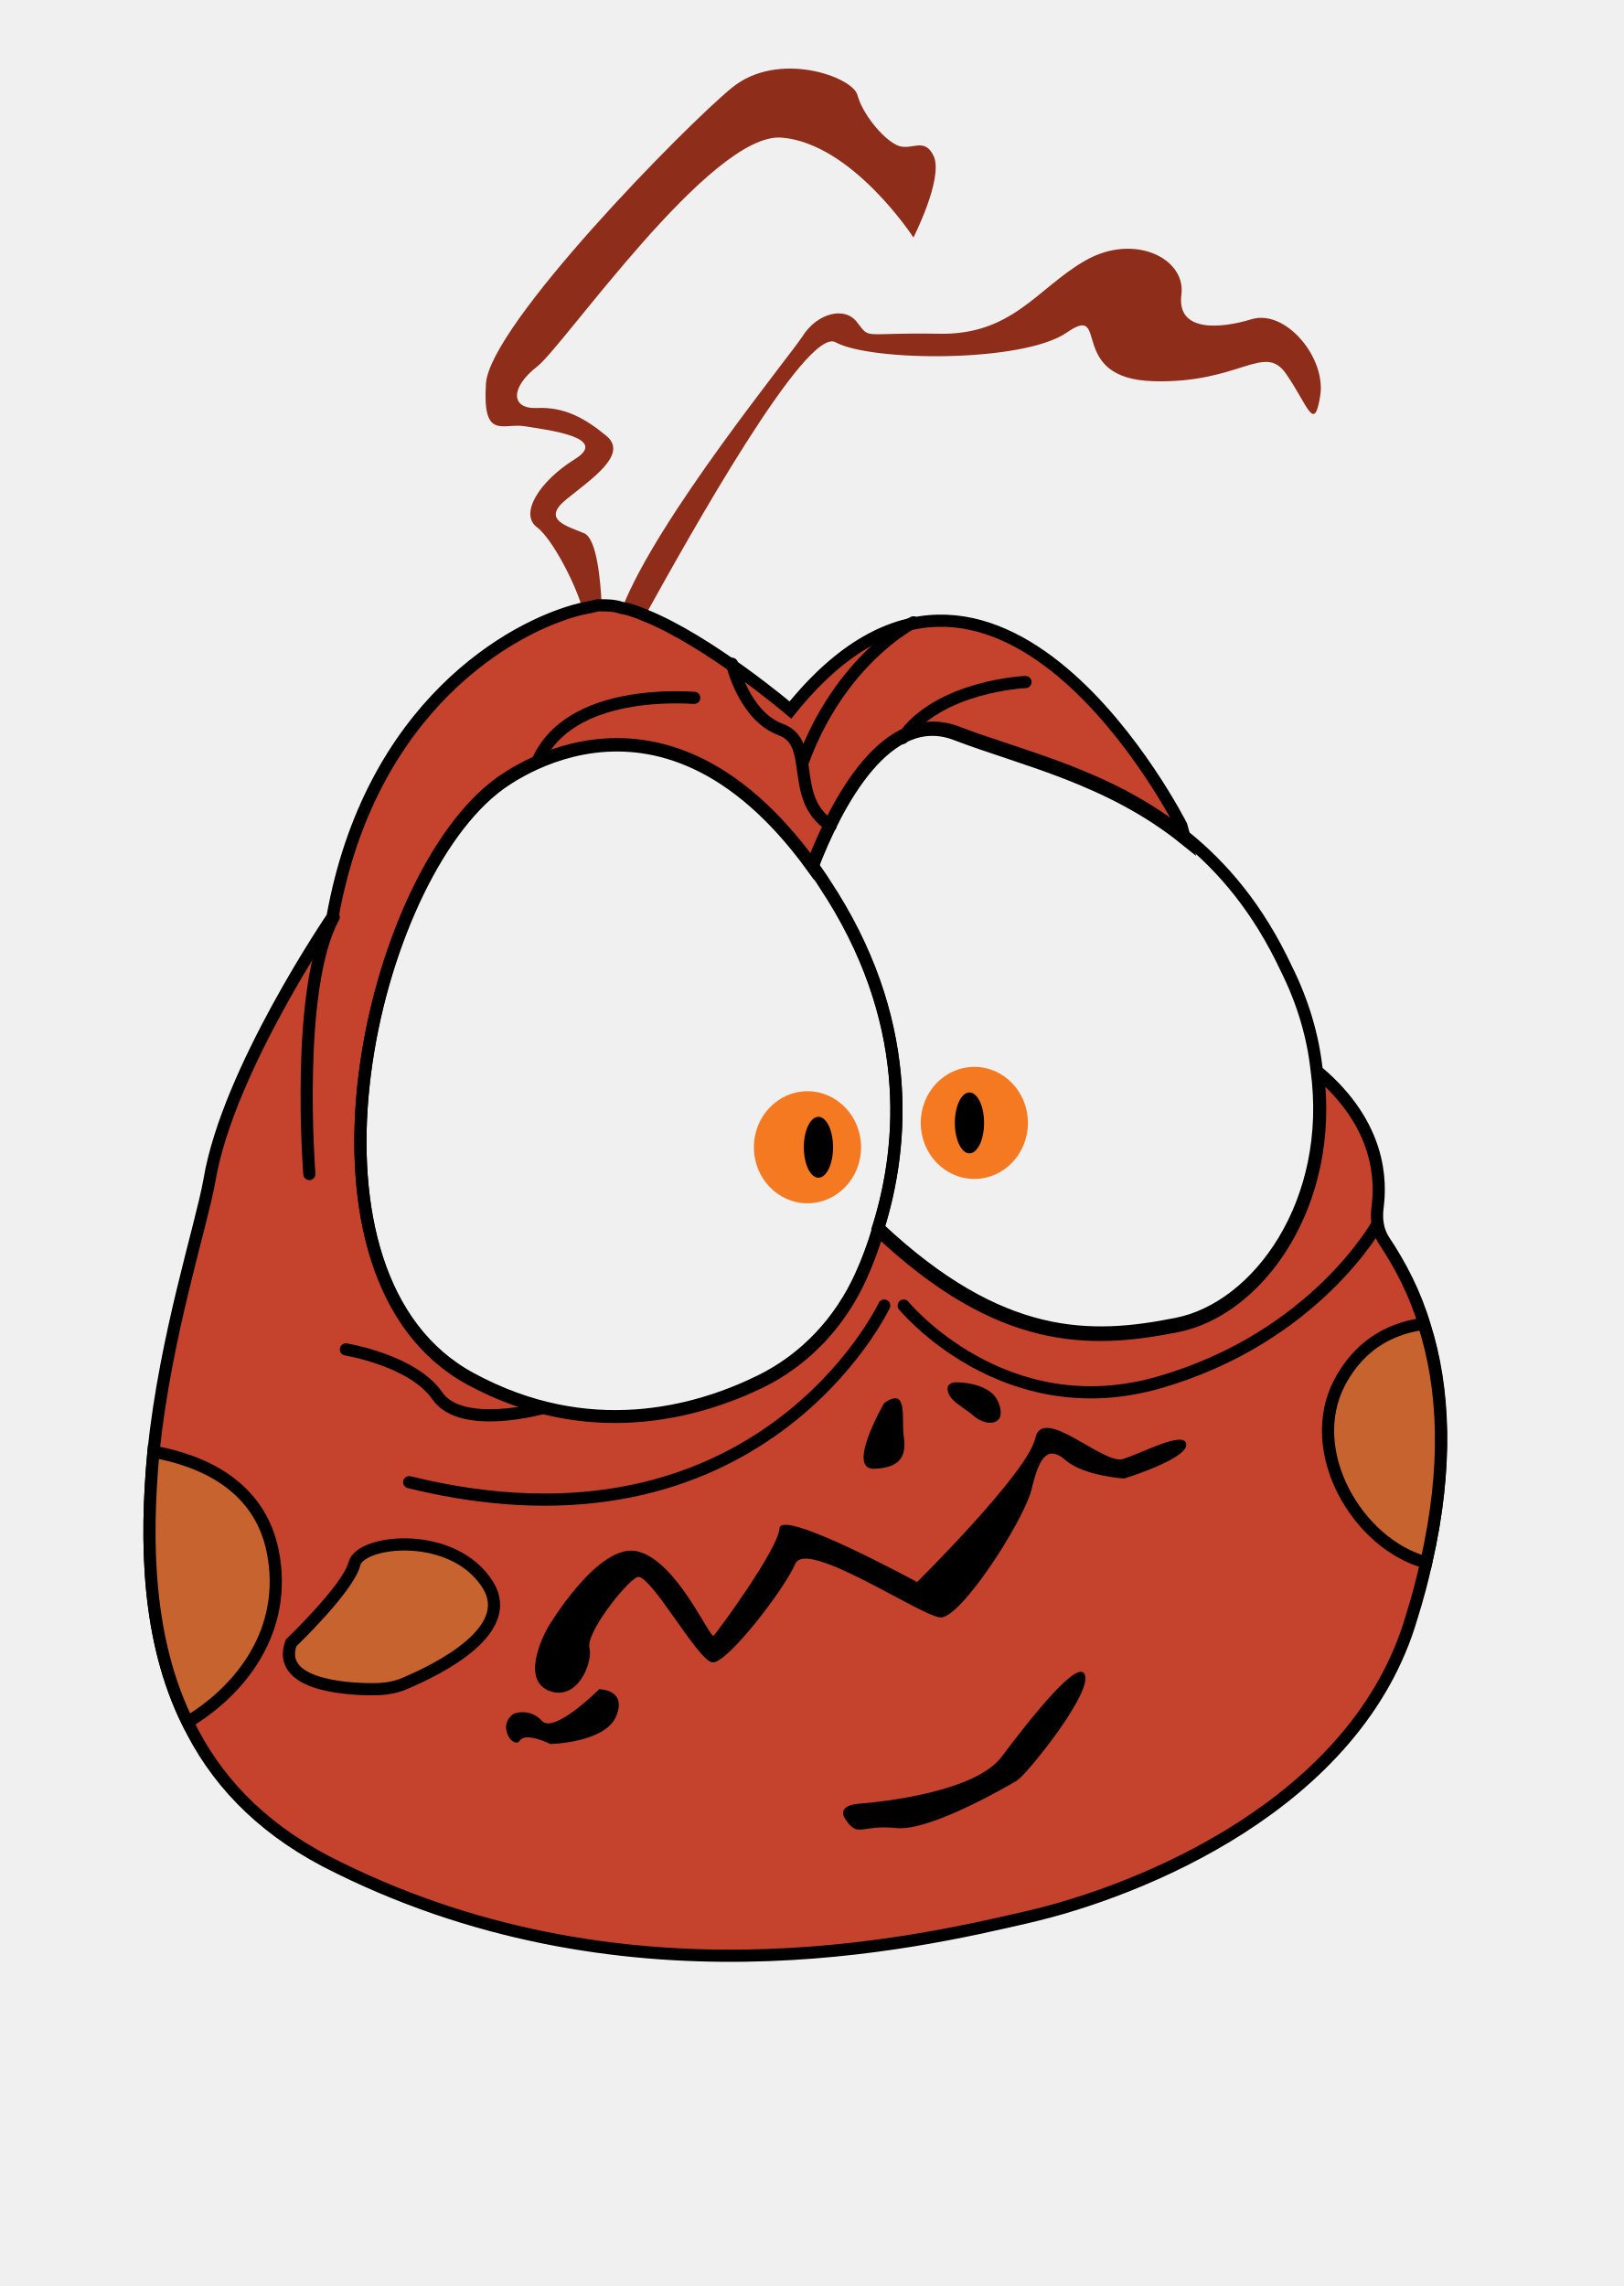
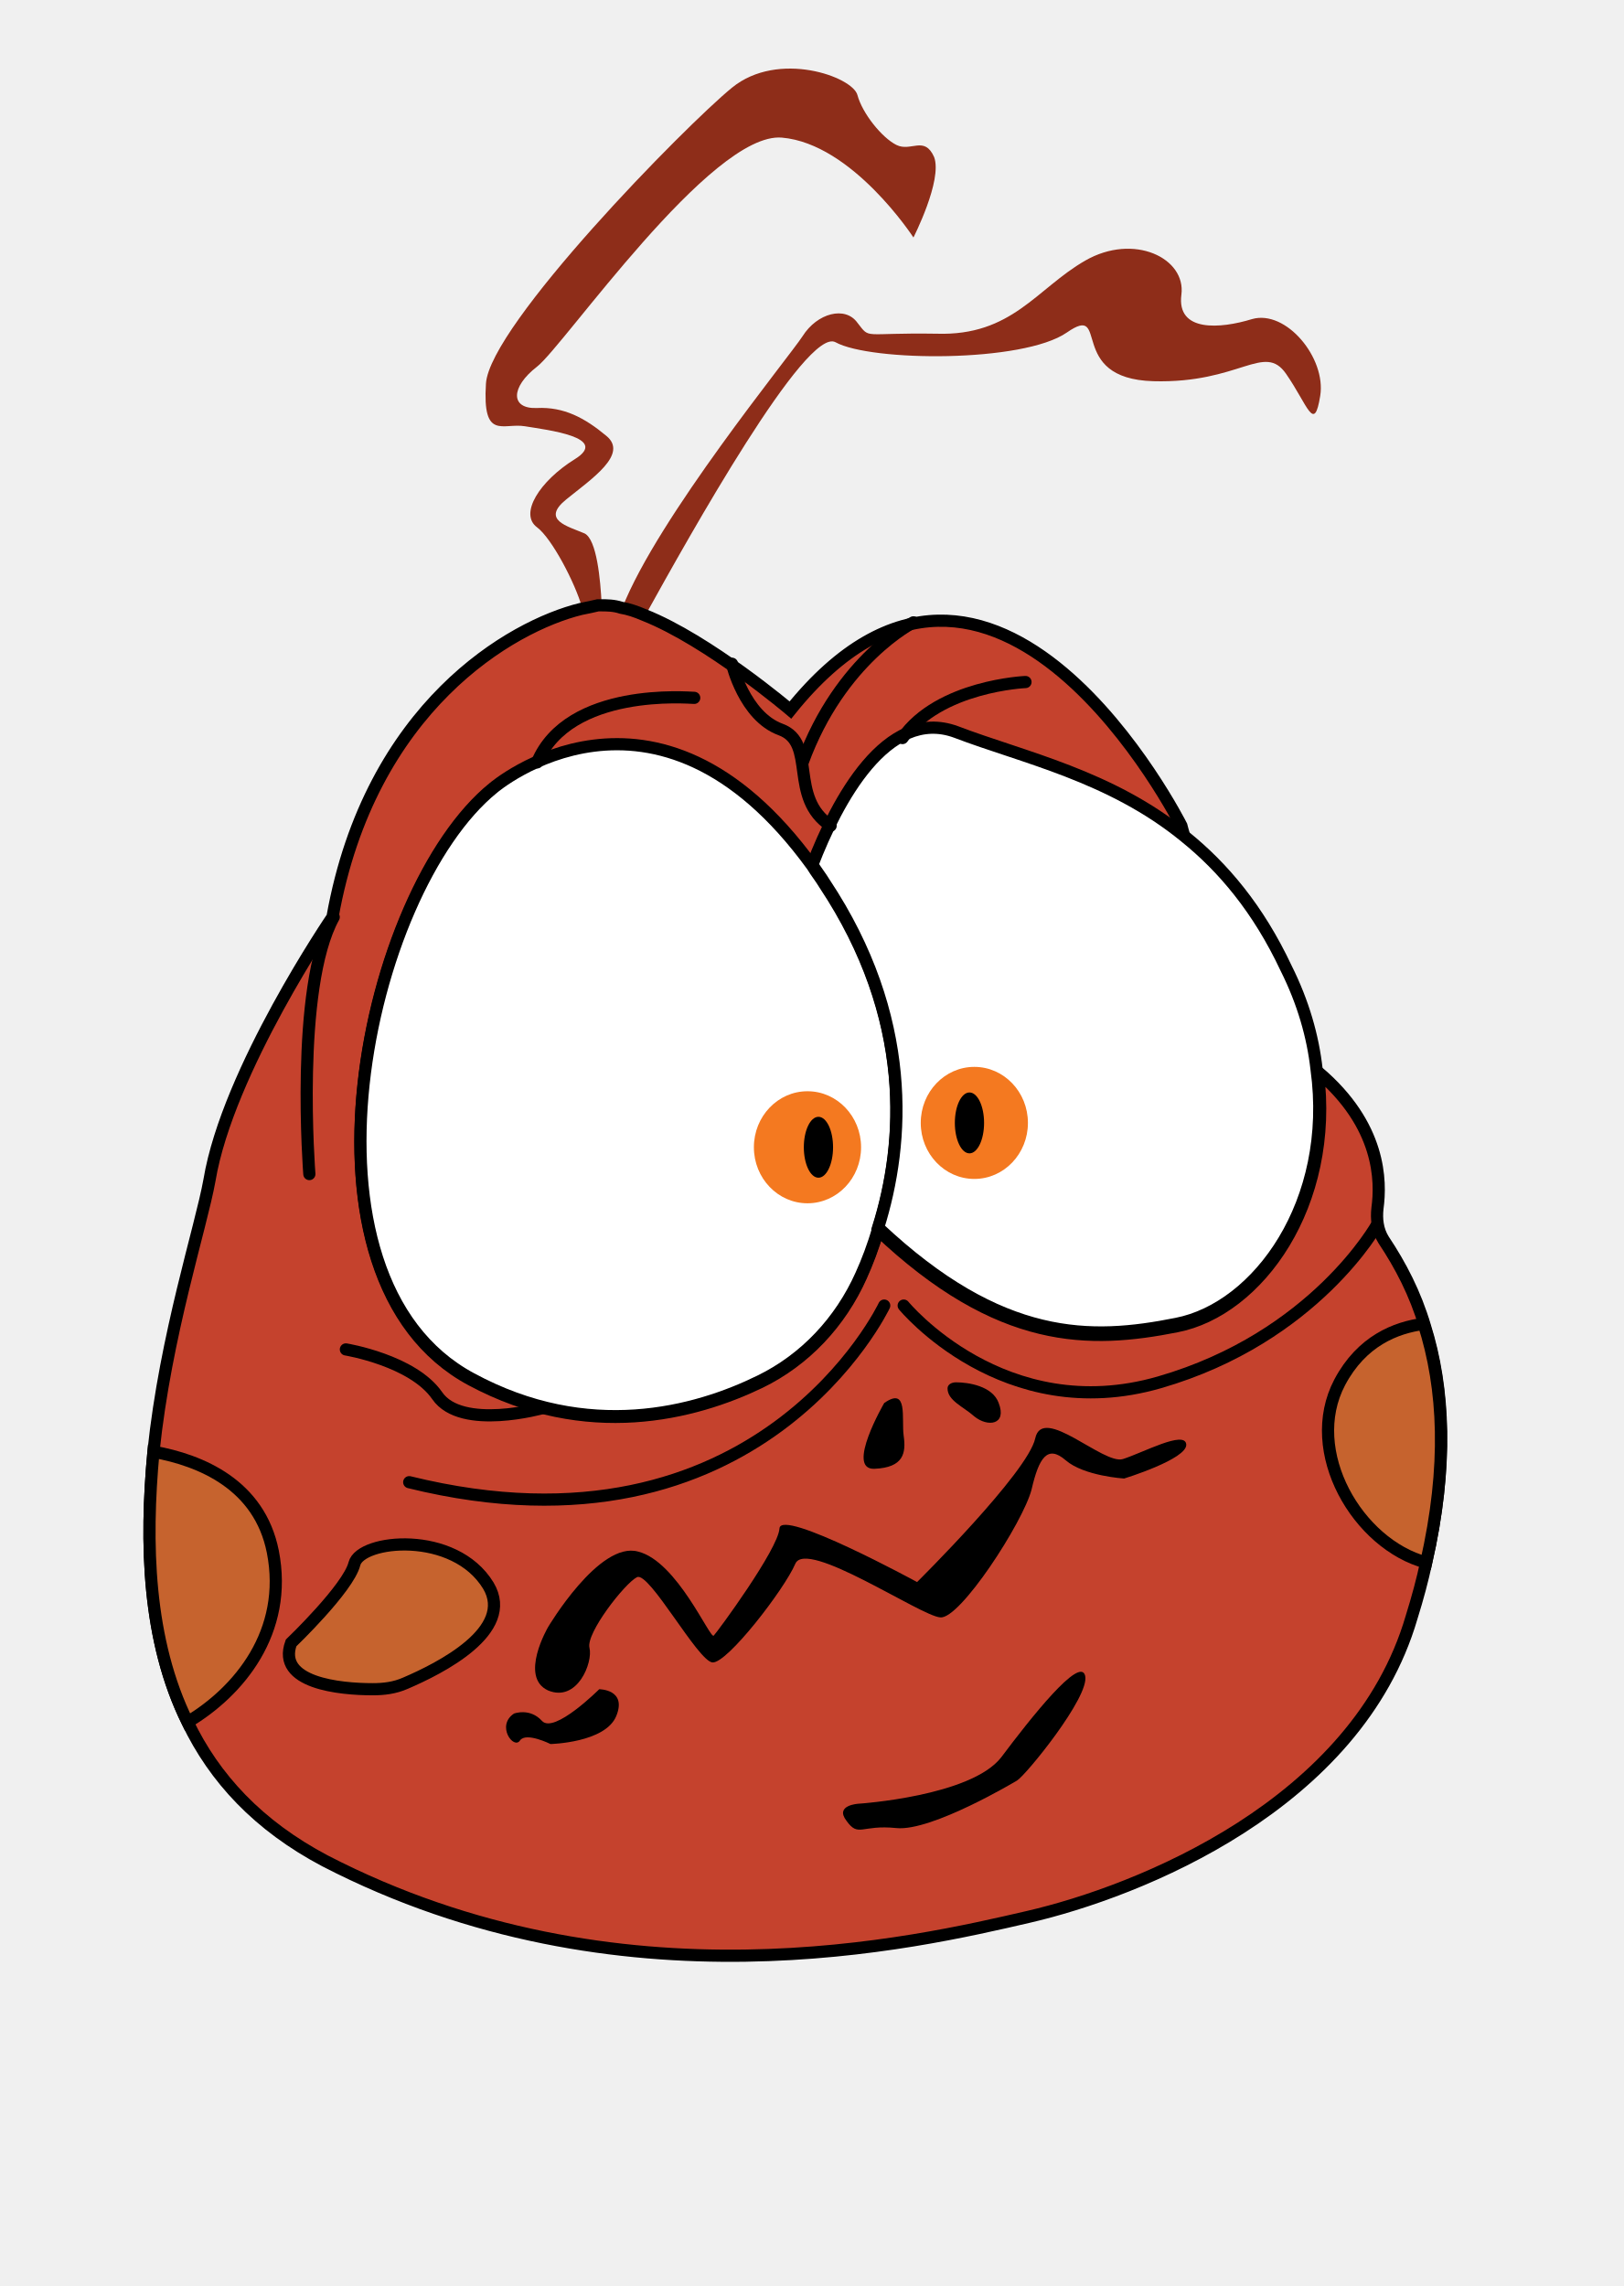
<svg xmlns="http://www.w3.org/2000/svg" version="1.1" id="Layer_1" x="0px" y="0px" viewBox="0 0 133.3 187.7" style="enable-background:new 0 0 133.3 187.7;" xml:space="preserve">
  <style type="text/css">
	.st0{fill:#8E2D19;}
	.st1{fill:#C5422D;stroke:#000000;stroke-miterlimit:10;}
	.st2{fill:#C6632E;stroke:#000000;stroke-miterlimit:10;}
	.st3{fill:none;stroke:#000000;stroke-linecap:round;stroke-miterlimit:10;}
- 	.st4{fill:#F47920;}
+ 	.st4{fill:#FFFFFF;stroke:#000000;stroke-miterlimit:10;}
+ 	.st5{fill:#FFFFFF;stroke:#000000;stroke-linecap:round;stroke-miterlimit:10;}
+ 	.st6{fill:#F47920;}
</style>
  <path class="st0" d="M108.4,32.5c-0.5,3.1-1,0.8-2.8-1.8c-1.8-2.6-3.8,0.8-10.9,0.6c-7.2-0.2-3.5-6.5-7.1-4  c-3.6,2.5-16.1,2.4-19,0.8c-2.4-1.3-12,15.9-15.6,22.4c-0.7-0.3-1.3-0.5-1.9-0.6c2.9-7.4,13.7-20.6,14.8-22.3  c1.2-1.9,3.5-2.5,4.5-1.1c1.1,1.4,0.3,0.8,6.5,0.9c6.2,0.2,8.2-3.7,12.2-6c4-2.3,8.3-0.2,7.9,2.8c-0.4,3.1,3.2,2.8,5.8,2  C105.6,25.4,108.9,29.4,108.4,32.5z" />
  <path class="st0" d="M75,19.5c0,0-5-7.7-10.8-8.2c-5.8-0.5-17.9,17.1-20.1,18.8c-2.2,1.7-2.2,3.5,0,3.4c2.2-0.1,3.9,0.8,5.7,2.3  c1.8,1.5-1.2,3.5-3.3,5.2s0.1,2.2,1.5,2.8c1,0.5,1.3,3.8,1.4,5.8c-0.1,0-0.2,0-0.2,0c-0.4,0-0.9,0.1-1.4,0.3  c-0.6-2.1-2.5-5.7-3.7-6.6c-1.5-1.1,0.2-3.8,3.1-5.6c2.9-1.8-2.3-2.4-4.1-2.7s-3.5,1.2-3.2-3.5c0.3-4.8,16.4-21.2,20.2-24.3  c3.8-3.1,9.9-0.9,10.3,0.6c0.4,1.5,2,3.5,3.2,4.1c1.2,0.6,2.3-0.8,3.1,1C77.4,14.8,75,19.5,75,19.5z" />
  <path class="st1" d="M117.1,128.3c-0.3,1.4-0.7,2.9-1.2,4.5c-4.5,15.4-22.4,22.5-31.5,24.6c-9.1,2.1-33.5,7.9-57.7-4.6  c-5.5-2.9-9.1-6.8-11.3-11.4c-3.3-6.7-3.5-14.7-2.8-22.2c1-9.6,3.9-18.4,4.6-22.3c1.5-9,10.1-21.6,10.1-21.6  C30.4,58,42,51.4,47.7,50c0.5-0.1,1-0.2,1.4-0.3c0.1,0,0.2,0,0.2,0c0.5,0,1.1,0,1.7,0.2c0.6,0.1,1.2,0.3,1.9,0.6  c5.3,2.1,12,7.8,12,7.8c16.8-20.9,32.1,9.5,32.1,9.5s0.1,0.4,0.3,1.1c-6.2-5-13.3-6.5-18.8-8.6c-5.7-2.2-9.8,5.7-11.8,10.9  c-12.9-17.8-26.2-6.4-26.2-6.4c-10.5,8.5-17.3,40.2-1.8,48.5c9.5,5.1,18.3,2.8,23.7,0.2c3.7-1.8,6.6-4.9,8.3-8.7  c0.5-1.1,1-2.4,1.4-3.8c10,9.5,17.4,9.3,24.5,7.9c6.7-1.3,13-10,11.6-20.9c5.2,4.4,5.2,9,4.9,11.2c-0.1,0.9,0,1.8,0.5,2.6  c1.4,2.1,2.6,4.4,3.4,7.1C118.6,114,118.9,120.4,117.1,128.3z" />
  <path class="st2" d="M15.4,141.4c-3.3-6.7-3.5-14.7-2.8-22.2c3.9,0.7,8.7,2.7,9.8,8.2C23.7,134,19.6,138.9,15.4,141.4z" />
  <path class="st2" d="M23.9,134.9c0,0,4.7-4.5,5.2-6.5c0.5-2,8.2-2.8,11,1.8c2.2,3.7-4,6.8-6.8,8c-0.9,0.4-1.8,0.5-2.7,0.5  C27.9,138.7,22.7,138.2,23.9,134.9z" />
  <path class="st2" d="M117.1,128.3c-5.6-1.5-10.1-9.1-7.1-14.8c1.8-3.4,4.6-4.5,6.9-4.8C118.6,114,118.9,120.4,117.1,128.3z" />
  <path class="st3" d="M25.4,96.4c0,0-1.2-15.3,2-21.1" />
-   <path class="st3" d="M72.1,100.9c-0.4,1.4-0.9,2.7-1.4,3.8c-1.7,3.8-4.6,6.9-8.3,8.7c-5.3,2.6-14.1,5-23.7-0.2  c-15.5-8.3-8.7-40,1.8-48.5c0,0,13.3-11.4,26.2,6.4c0.3,0.5,0.7,1,1,1.5C75,83.6,74.3,93.9,72.1,100.9z" />
-   <path class="st3" d="M96.6,108.7c-7,1.4-14.4,1.6-24.5-7.9c2.2-7,2.9-17.3-4.4-28.3c-0.3-0.5-0.7-1-1-1.5c2-5.2,6.1-13,11.8-10.9  c5.5,2.1,12.7,3.6,18.8,8.6c3.1,2.5,6,5.9,8.3,10.8c1.4,2.8,2.2,5.6,2.5,8.3C109.6,98.7,103.3,107.4,96.6,108.7z" />
+   <path class="st4" d="M72.1,100.9c-0.4,1.4-0.9,2.7-1.4,3.8c-1.7,3.8-4.6,6.9-8.3,8.7c-5.3,2.6-14.1,5-23.7-0.2  c-15.5-8.3-8.7-40,1.8-48.5c0,0,13.3-11.4,26.2,6.4c0.3,0.5,0.7,1,1,1.5C75,83.6,74.3,93.9,72.1,100.9z" />
+   <path class="st5" d="M96.6,108.7c-7,1.4-14.4,1.6-24.5-7.9c2.2-7,2.9-17.3-4.4-28.3c-0.3-0.5-0.7-1-1-1.5c2-5.2,6.1-13,11.8-10.9  c5.5,2.1,12.7,3.6,18.8,8.6c3.1,2.5,6,5.9,8.3,10.8c1.4,2.8,2.2,5.6,2.5,8.3C109.6,98.7,103.3,107.4,96.6,108.7z" />
  <path class="st3" d="M57,57.3c-0.4,0-10.3-0.9-12.9,5.3" />
  <path class="st3" d="M60.1,54.5c0,0,1,4.3,4,5.4c3,1.1,0.6,5.6,4.1,7.9" />
  <path class="st3" d="M75,51.1c0,0-6,3-9.1,11.5" />
  <path class="st3" d="M84.2,56c0,0-7.1,0.3-10.1,4.6" />
  <path class="st3" d="M28.4,110.8c0,0,5.5,0.9,7.5,3.8s8.7,1,8.7,1" />
  <path class="st3" d="M72.6,107.2c0,0-10.2,21.6-39,14.5" />
  <path class="st3" d="M74.2,107.2c0,0,8.2,10,21,6.3s17.9-13,17.9-13" />
  <path d="M72.6,115.2c0,0-3.2,5.5-0.8,5.4s2.6-1.3,2.4-2.7S74.6,113.8,72.6,115.2z" />
  <path d="M77.8,114c0-0.3,0.3-0.5,0.7-0.5c1,0,3,0.3,3.5,1.7c0.7,1.8-0.9,2-2,1.1C79.1,115.5,77.8,115,77.8,114z" />
  <path d="M42.2,140.7c0,0,1.3-0.5,2.3,0.6s4.7-2.6,4.7-2.6s2.3,0,1.4,2.2c-0.9,2.2-5.4,2.3-5.4,2.3s-2-1-2.5-0.3  C42.2,143.7,40.7,141.7,42.2,140.7z" />
  <path d="M70.5,148.1c0,0,9.2-0.6,11.7-3.8c2.4-3.2,6.5-8.4,6.9-6.7s-4.9,8.2-5.6,8.6c0,0-7,4.2-9.9,3.9c-2.9-0.3-3.1,0.8-4.1-0.6  C68.5,148.2,70.5,148.1,70.5,148.1z" />
  <path d="M45,133.6c0,0,4.2-7.1,7.4-6.2c3.2,0.8,5.9,7.2,6.2,6.9c0.3-0.3,5.3-7.1,5.4-8.8c0.1-1.7,11.3,4.4,11.3,4.4s9.1-9,9.7-11.8  s5.6,2.2,7.2,1.7c1.6-0.5,5.1-2.4,5.2-1.2c0.1,1.2-5.1,2.8-5.1,2.8s-3.3-0.2-4.8-1.5s-2.2-0.2-2.8,2.4c-0.7,2.7-5.9,10.7-7.5,10.5  c-1.6-0.1-11-6.5-11.9-4.4c-0.9,2.1-5.6,8.2-6.8,8.1c-1.2-0.1-5.2-7.5-6.2-7s-4.2,4.6-3.9,5.8c0.3,1.2-1,4.5-3.4,3.5  C42.6,137.7,45,133.6,45,133.6z" />
-   <ellipse class="st4" cx="66.3" cy="94.2" rx="4.4" ry="4.6" />
-   <ellipse class="st4" cx="80" cy="92.2" rx="4.4" ry="4.6" />
+   <ellipse class="st6" cx="66.3" cy="94.2" rx="4.4" ry="4.6" />
+   <ellipse class="st6" cx="80" cy="92.2" rx="4.4" ry="4.6" />
  <ellipse cx="79.6" cy="92.2" rx="1.2" ry="2.5" />
  <ellipse cx="67.2" cy="94.2" rx="1.2" ry="2.5" />
  <g>
</g>
  <g>
</g>
  <g>
</g>
  <g>
</g>
  <g>
</g>
  <g>
</g>
</svg>
